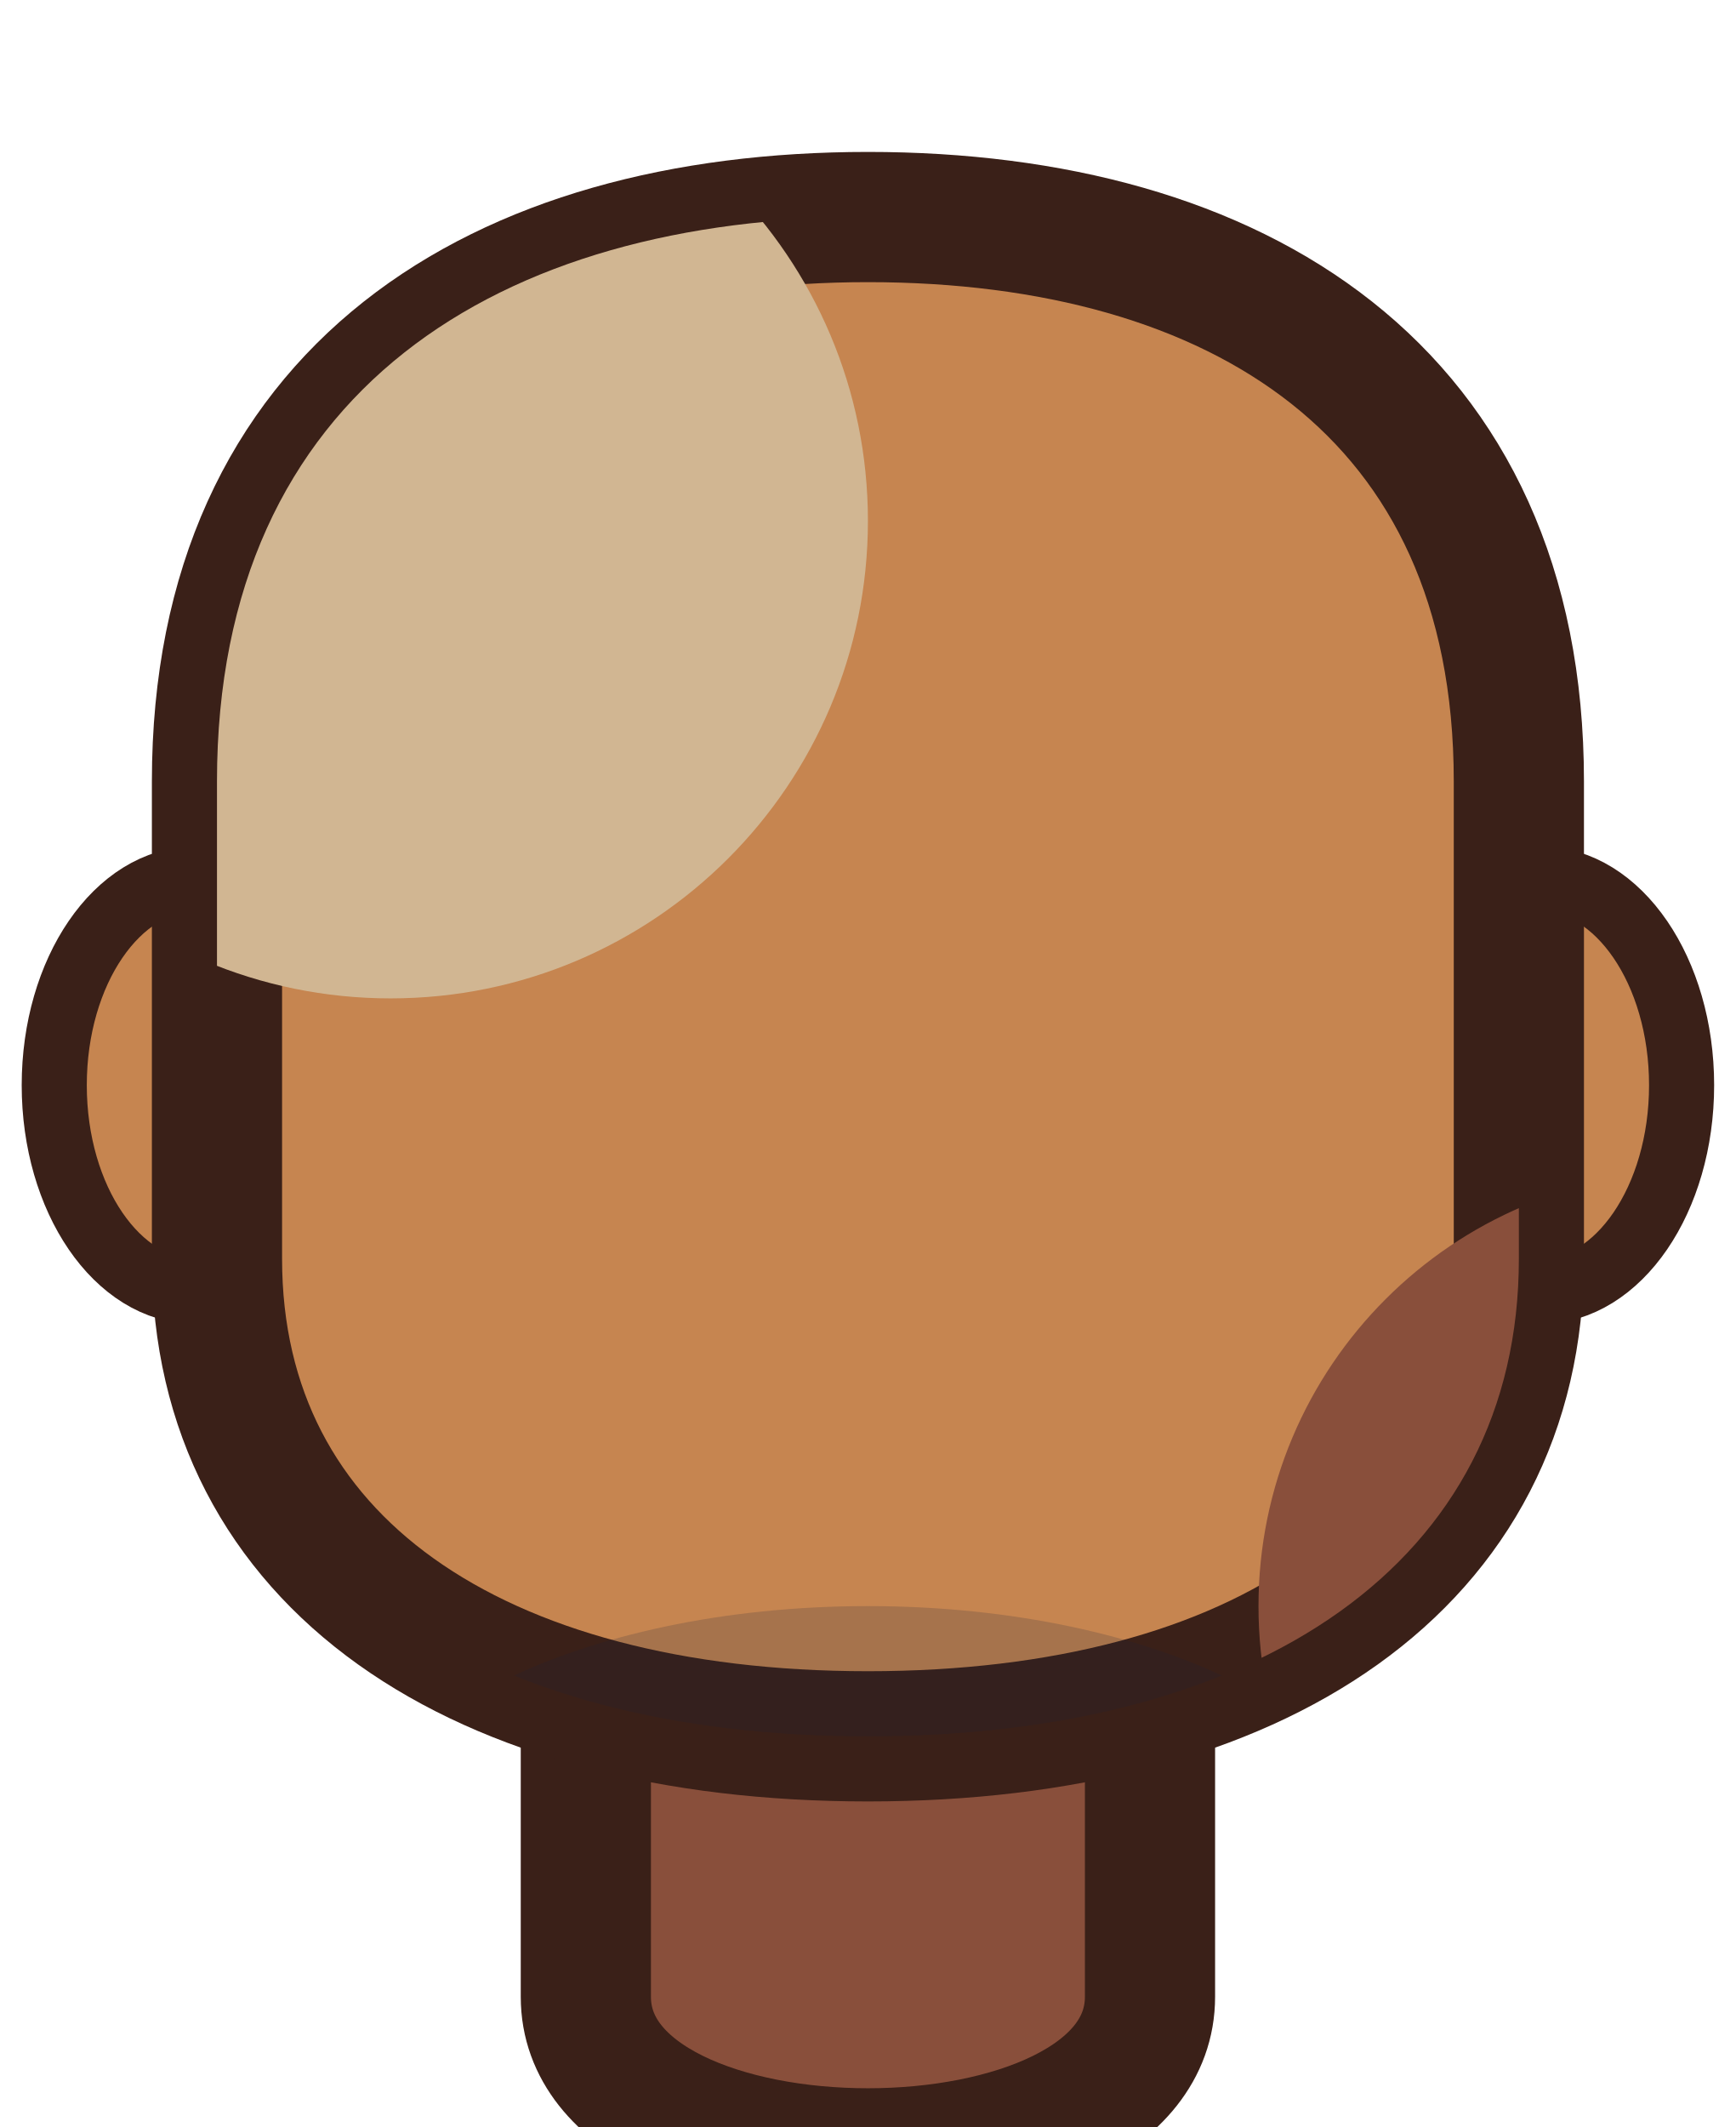
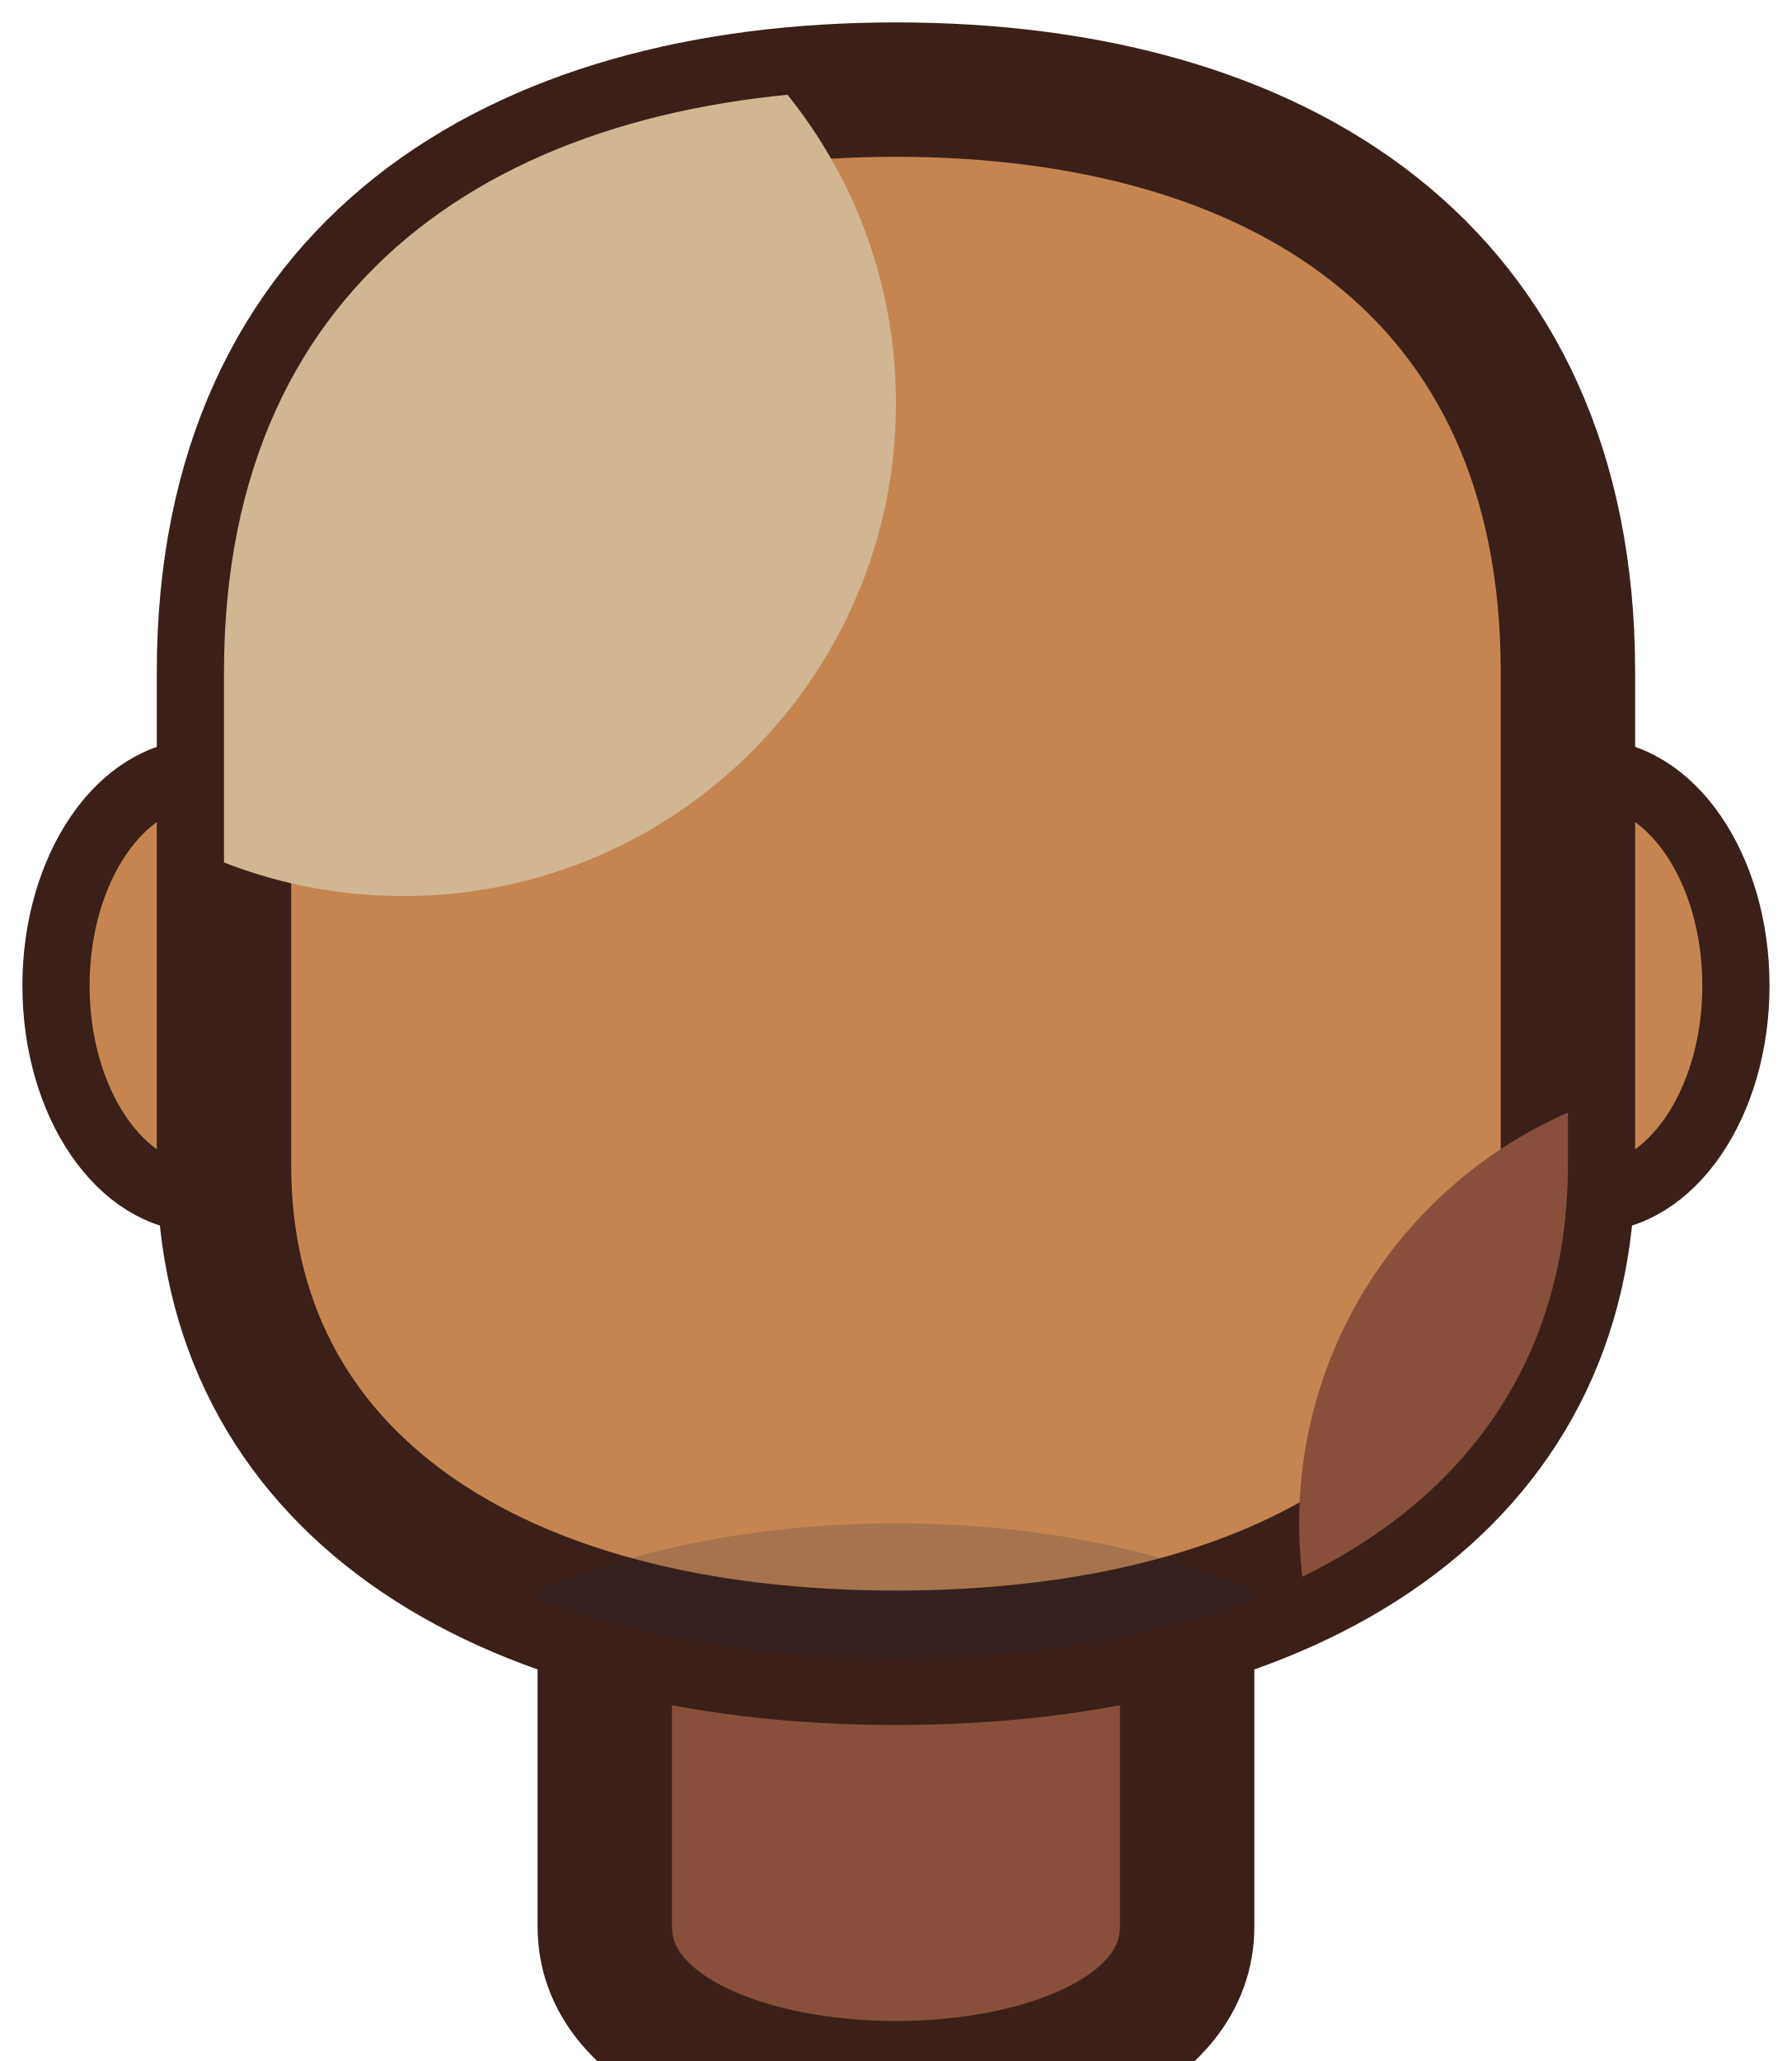
- <svg xmlns="http://www.w3.org/2000/svg" width="80" height="98" viewBox="80 30 80 98" shape-rendering="geometricPrecision">
+ <svg xmlns="http://www.w3.org/2000/svg" width="80" height="92" viewBox="80 36 80 92" shape-rendering="geometricPrecision">
  <path d="M 107,100 L 107,122 C 107,131.62 133,131.62 133,122 L 133,100 C 133,90.38 107,90.38 107,100 Z" fill="#894f3b" stroke="#3a2018" stroke-width="6" stroke-linecap="round" stroke-linejoin="round" />
  <ellipse cx="89" cy="80" rx="6.5" ry="9.5" fill="#c68550" stroke="#3a2018" stroke-width="3" />
  <ellipse cx="151" cy="80" rx="6.5" ry="9.5" fill="#c68550" stroke="#3a2018" stroke-width="3" />
  <path d="M 90,66 C 90,48 103,40 120,40 C 137,40 150,48 150,66 L 150,88 C 150,102 138,110 120,110 C 102,110 90,102 90,88 Z" fill="#c68550" stroke="#3a2018" stroke-width="6" stroke-linecap="round" stroke-linejoin="round" />
  <defs>
    <clipPath id="hd">
      <path d="M 90,66 C 90,48 103,40 120,40 C 137,40 150,48 150,66 L 150,88 C 150,102 138,110 120,110 C 102,110 90,102 90,88 Z" />
    </clipPath>
  </defs>
  <g clip-path="url(#hd)">
    <ellipse cx="98" cy="54" rx="22" ry="22" fill="#d1b692" />
    <ellipse cx="158" cy="104" rx="20" ry="20" fill="#894f3b" />
  </g>
  <g clip-path="url(#hd)">
    <ellipse cx="120" cy="116" rx="24" ry="12" fill="#16203a" opacity="0.18" />
  </g>
</svg>
